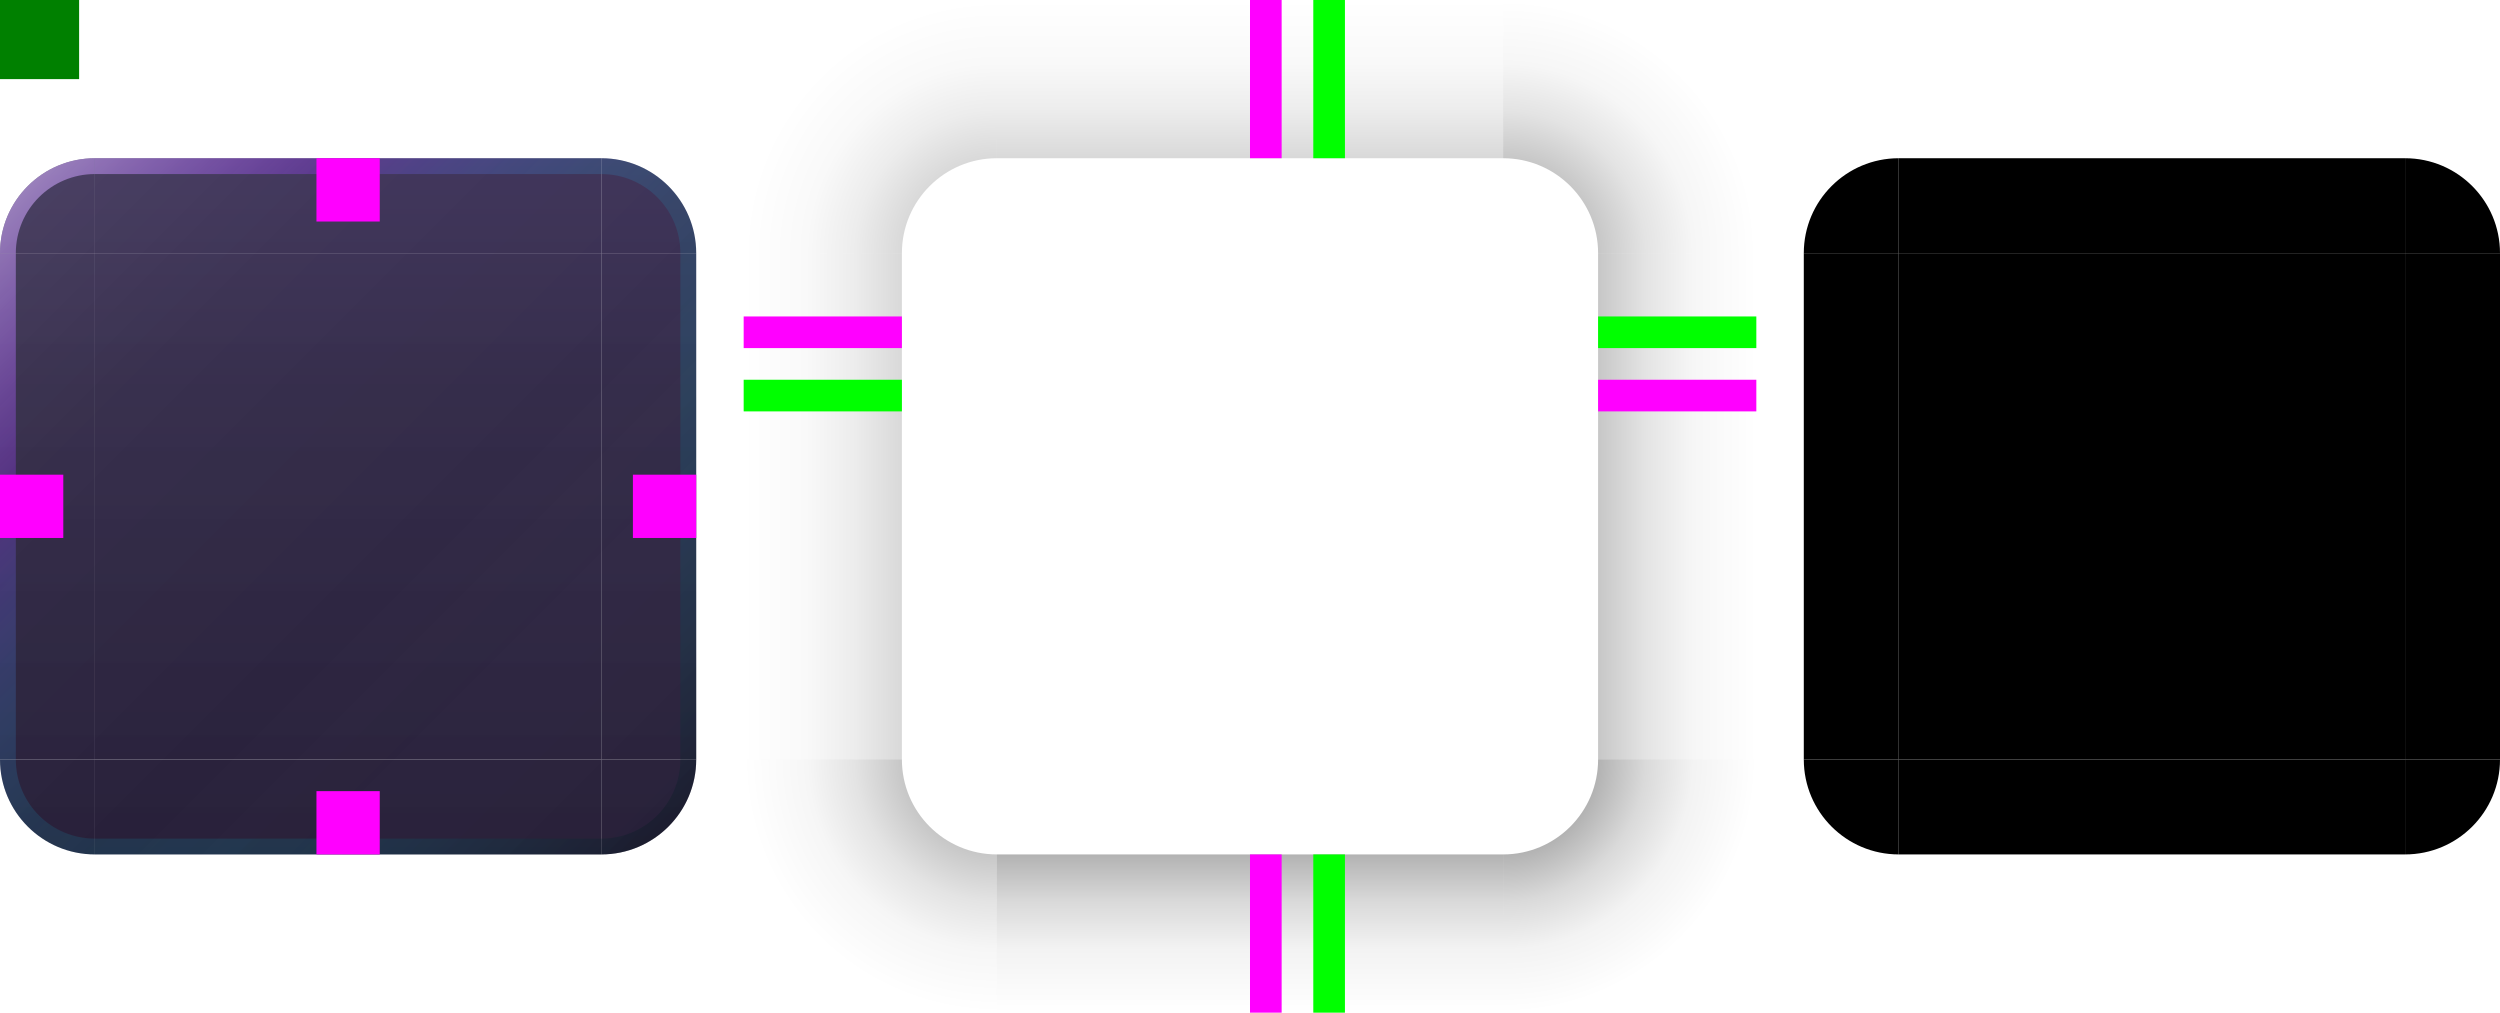
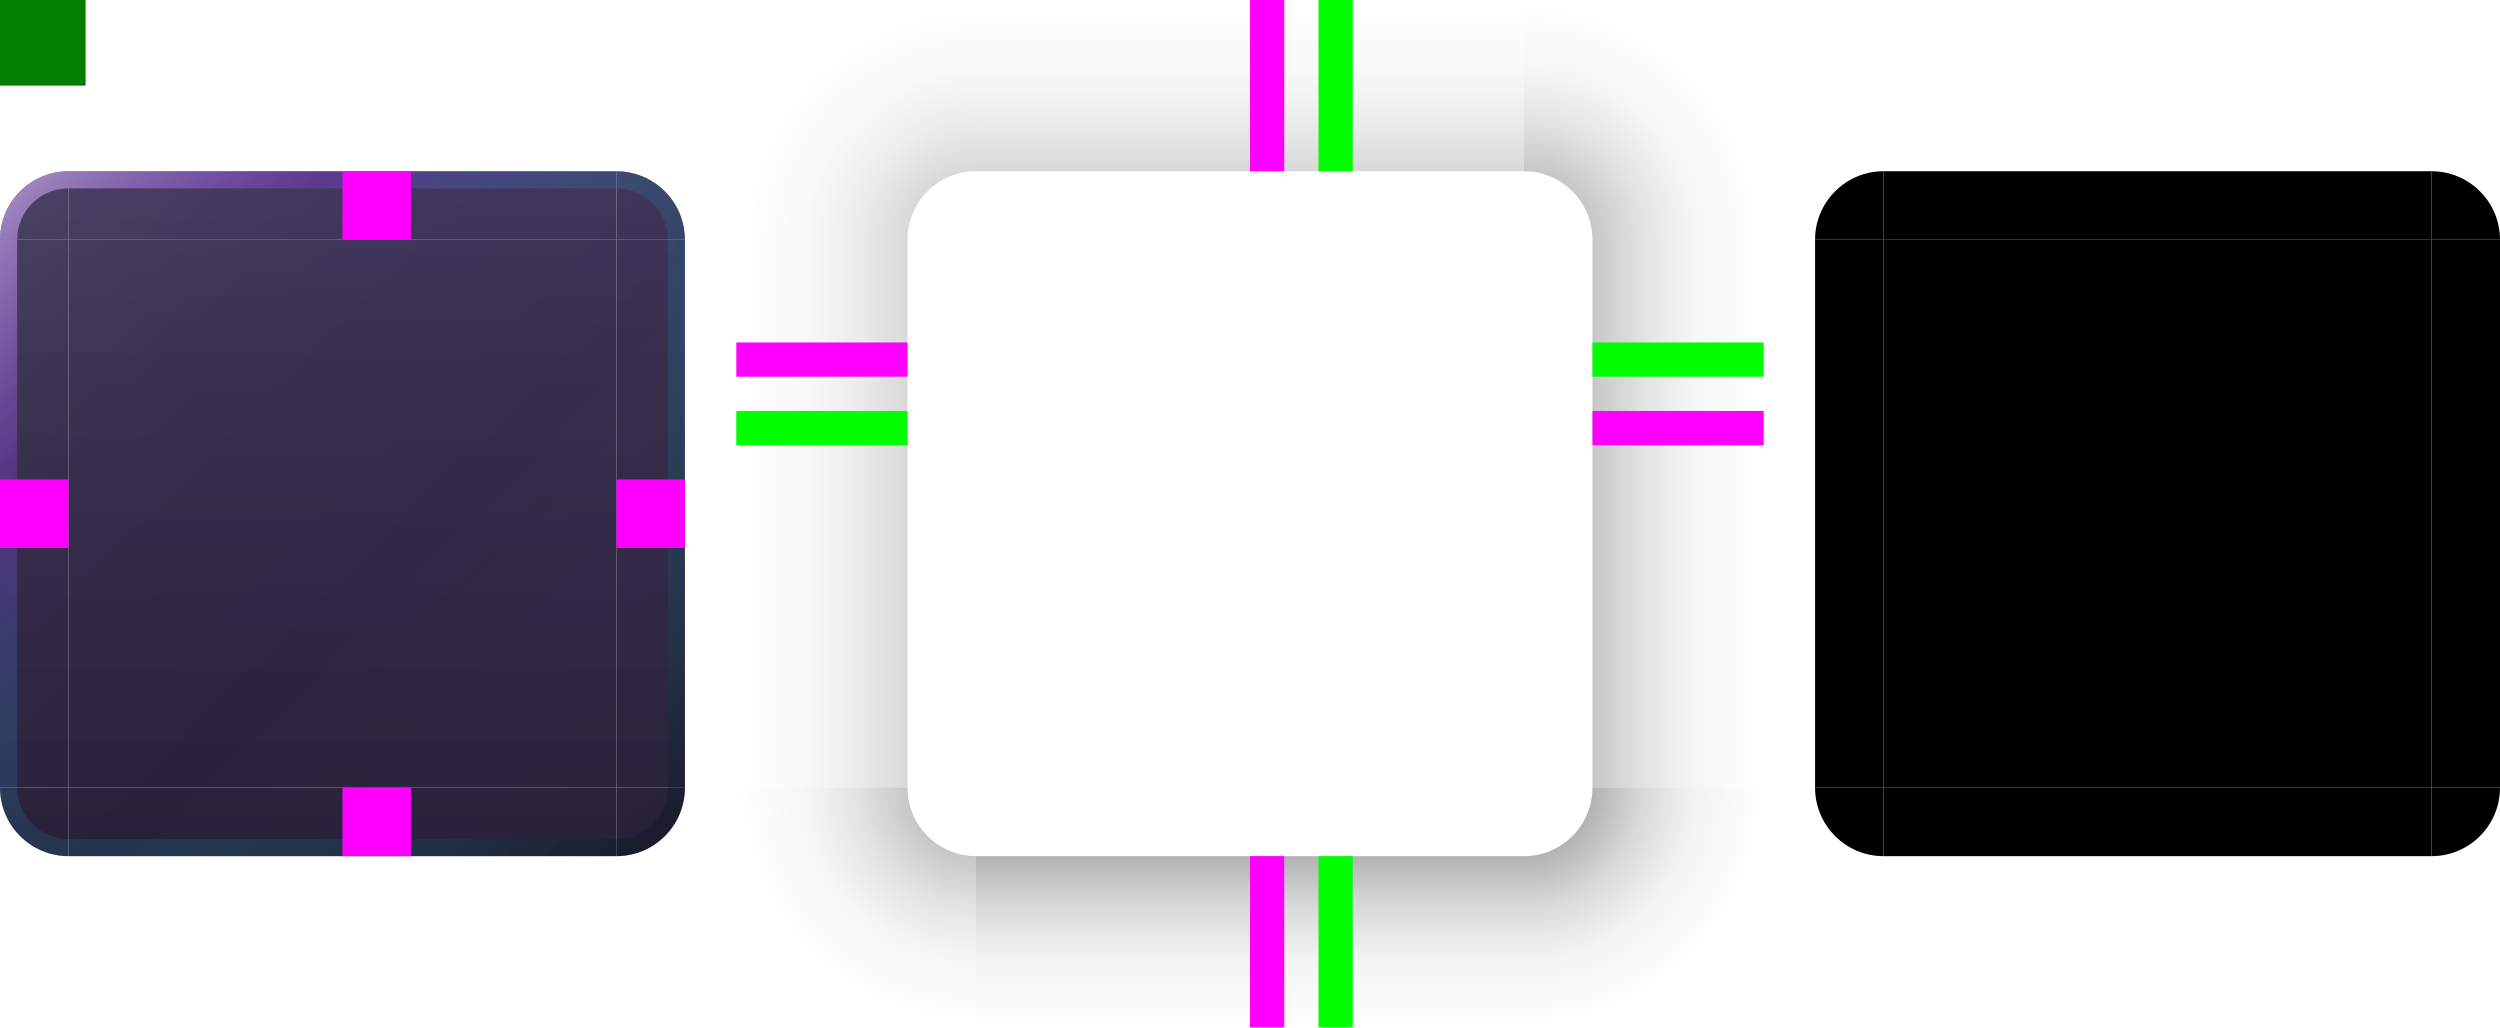
- <svg xmlns="http://www.w3.org/2000/svg" version="1.1" width="158" height="64" viewBox="0 0 158 64">
+ <svg xmlns="http://www.w3.org/2000/svg" version="1.1" width="146" height="60" viewBox="0 0 146 60">
  <defs>
-     <linearGradient id="nx-fill" gradientUnits="userSpaceOnUse" x1="0" y1="10" x2="0" y2="54">
+     <linearGradient id="nx-fill" gradientUnits="userSpaceOnUse" x1="0" y1="10" x2="0" y2="50">
      <stop offset="0.0" stop-color="#2a1e48" stop-opacity="0.9" />
      <stop offset="0.34" stop-color="#1f1637" stop-opacity="0.905" />
      <stop offset="1.0" stop-color="#170f2a" stop-opacity="0.93" />
    </linearGradient>
-     <linearGradient id="nx-sheen" gradientUnits="userSpaceOnUse" x1="0" y1="10" x2="44" y2="54">
+     <linearGradient id="nx-sheen" gradientUnits="userSpaceOnUse" x1="0" y1="10" x2="40" y2="50">
      <stop offset="0.0" stop-color="#ffffff" stop-opacity="0.07" />
      <stop offset="0.26" stop-color="#ffffff" stop-opacity="0.02" />
      <stop offset="0.58" stop-color="#ffffff" stop-opacity="0.0" />
      <stop offset="1.0" stop-color="#000000" stop-opacity="0.045" />
    </linearGradient>
-     <linearGradient id="nx-edge-lit" gradientUnits="userSpaceOnUse" x1="0" y1="10" x2="44" y2="54">
+     <linearGradient id="nx-edge-lit" gradientUnits="userSpaceOnUse" x1="0" y1="10" x2="40" y2="50">
      <stop offset="0.0" stop-color="#e2c8ff" stop-opacity="0.62" />
      <stop offset="0.24" stop-color="#9a3cff" stop-opacity="0.3" />
      <stop offset="0.52" stop-color="#00e5ff" stop-opacity="0.1" />
      <stop offset="1.0" stop-color="#000000" stop-opacity="0.3" />
    </linearGradient>
    <linearGradient id="nx-sh-top" gradientUnits="userSpaceOnUse" x1="0" y1="10" x2="0" y2="0">
      <stop offset="0.0" stop-color="#000000" stop-opacity="0.15" />
      <stop offset="0.3" stop-color="#000000" stop-opacity="0.073" />
      <stop offset="0.6" stop-color="#000000" stop-opacity="0.024" />
      <stop offset="1.0" stop-color="#000000" stop-opacity="0.0" />
    </linearGradient>
-     <linearGradient id="nx-sh-bottom" gradientUnits="userSpaceOnUse" x1="0" y1="54" x2="0" y2="64">
+     <linearGradient id="nx-sh-bottom" gradientUnits="userSpaceOnUse" x1="0" y1="50" x2="0" y2="60">
      <stop offset="0.0" stop-color="#000000" stop-opacity="0.3" />
      <stop offset="0.3" stop-color="#000000" stop-opacity="0.147" />
      <stop offset="0.6" stop-color="#000000" stop-opacity="0.048" />
      <stop offset="1.0" stop-color="#000000" stop-opacity="0.0" />
    </linearGradient>
-     <linearGradient id="nx-sh-left" gradientUnits="userSpaceOnUse" x1="57" y1="0" x2="47" y2="0">
+     <linearGradient id="nx-sh-left" gradientUnits="userSpaceOnUse" x1="53" y1="0" x2="43" y2="0">
      <stop offset="0.0" stop-color="#000000" stop-opacity="0.15" />
      <stop offset="0.3" stop-color="#000000" stop-opacity="0.073" />
      <stop offset="0.6" stop-color="#000000" stop-opacity="0.024" />
      <stop offset="1.0" stop-color="#000000" stop-opacity="0.0" />
    </linearGradient>
-     <linearGradient id="nx-sh-right" gradientUnits="userSpaceOnUse" x1="101" y1="0" x2="111" y2="0">
+     <linearGradient id="nx-sh-right" gradientUnits="userSpaceOnUse" x1="93" y1="0" x2="103" y2="0">
      <stop offset="0.0" stop-color="#000000" stop-opacity="0.22" />
      <stop offset="0.3" stop-color="#000000" stop-opacity="0.108" />
      <stop offset="0.6" stop-color="#000000" stop-opacity="0.035" />
      <stop offset="1.0" stop-color="#000000" stop-opacity="0.0" />
    </linearGradient>
-     <radialGradient id="nx-shc-topleft" gradientUnits="userSpaceOnUse" cx="63" cy="16" r="16">
+     <radialGradient id="nx-shc-topleft" gradientUnits="userSpaceOnUse" cx="57" cy="14" r="14">
      <stop offset="0" stop-color="#000000" stop-opacity="0.15" />
-       <stop offset="0.375" stop-color="#000000" stop-opacity="0.15" />
-       <stop offset="0.562" stop-color="#000000" stop-opacity="0.073" />
-       <stop offset="0.75" stop-color="#000000" stop-opacity="0.024" />
+       <stop offset="0.286" stop-color="#000000" stop-opacity="0.15" />
+       <stop offset="0.5" stop-color="#000000" stop-opacity="0.073" />
+       <stop offset="0.714" stop-color="#000000" stop-opacity="0.024" />
      <stop offset="1.0" stop-color="#000000" stop-opacity="0.0" />
    </radialGradient>
-     <radialGradient id="nx-shc-topright" gradientUnits="userSpaceOnUse" cx="95" cy="16" r="16">
+     <radialGradient id="nx-shc-topright" gradientUnits="userSpaceOnUse" cx="89" cy="14" r="14">
      <stop offset="0" stop-color="#000000" stop-opacity="0.22" />
-       <stop offset="0.375" stop-color="#000000" stop-opacity="0.22" />
-       <stop offset="0.562" stop-color="#000000" stop-opacity="0.108" />
-       <stop offset="0.75" stop-color="#000000" stop-opacity="0.035" />
+       <stop offset="0.286" stop-color="#000000" stop-opacity="0.22" />
+       <stop offset="0.5" stop-color="#000000" stop-opacity="0.108" />
+       <stop offset="0.714" stop-color="#000000" stop-opacity="0.035" />
      <stop offset="1.0" stop-color="#000000" stop-opacity="0.0" />
    </radialGradient>
-     <radialGradient id="nx-shc-bottomleft" gradientUnits="userSpaceOnUse" cx="63" cy="48" r="16">
+     <radialGradient id="nx-shc-bottomleft" gradientUnits="userSpaceOnUse" cx="57" cy="46" r="14">
      <stop offset="0" stop-color="#000000" stop-opacity="0.22" />
-       <stop offset="0.375" stop-color="#000000" stop-opacity="0.22" />
-       <stop offset="0.562" stop-color="#000000" stop-opacity="0.108" />
-       <stop offset="0.75" stop-color="#000000" stop-opacity="0.035" />
+       <stop offset="0.286" stop-color="#000000" stop-opacity="0.22" />
+       <stop offset="0.5" stop-color="#000000" stop-opacity="0.108" />
+       <stop offset="0.714" stop-color="#000000" stop-opacity="0.035" />
      <stop offset="1.0" stop-color="#000000" stop-opacity="0.0" />
    </radialGradient>
-     <radialGradient id="nx-shc-bottomright" gradientUnits="userSpaceOnUse" cx="95" cy="48" r="16">
+     <radialGradient id="nx-shc-bottomright" gradientUnits="userSpaceOnUse" cx="89" cy="46" r="14">
      <stop offset="0" stop-color="#000000" stop-opacity="0.3" />
-       <stop offset="0.375" stop-color="#000000" stop-opacity="0.3" />
-       <stop offset="0.562" stop-color="#000000" stop-opacity="0.147" />
-       <stop offset="0.75" stop-color="#000000" stop-opacity="0.048" />
+       <stop offset="0.286" stop-color="#000000" stop-opacity="0.3" />
+       <stop offset="0.5" stop-color="#000000" stop-opacity="0.147" />
+       <stop offset="0.714" stop-color="#000000" stop-opacity="0.048" />
      <stop offset="1.0" stop-color="#000000" stop-opacity="0.0" />
    </radialGradient>
  </defs>
  <g id="topleft">
-     <path d="M 0,16 H 6 V 10 A 6,6 0 0 0 0,16 Z" fill="url(#nx-fill)" />
-     <path d="M 0,16 H 6 V 10 A 6,6 0 0 0 0,16 Z" fill="url(#nx-sheen)" />
-     <path d="M 6,10 A 6,6 0 0 0 0,16 H 1 A 5,5 0 0 1 6,11 Z" fill="url(#nx-edge-lit)" />
+     <path d="M 0,14 H 4 V 10 A 4,4 0 0 0 0,14 Z" fill="url(#nx-fill)" />
+     <path d="M 0,14 H 4 V 10 A 4,4 0 0 0 0,14 Z" fill="url(#nx-sheen)" />
+     <path d="M 4,10 A 4,4 0 0 0 0,14 H 1 A 3,3 0 0 1 4,11 Z" fill="url(#nx-edge-lit)" />
  </g>
  <g id="top">
-     <rect x="6" y="10" width="32" height="6" fill="url(#nx-fill)" />
-     <rect x="6" y="10" width="32" height="6" fill="url(#nx-sheen)" />
-     <rect x="6" y="10" width="32" height="1" fill="url(#nx-edge-lit)" />
+     <rect x="4" y="10" width="32" height="4" fill="url(#nx-fill)" />
+     <rect x="4" y="10" width="32" height="4" fill="url(#nx-sheen)" />
+     <rect x="4" y="10" width="32" height="1" fill="url(#nx-edge-lit)" />
  </g>
  <g id="topright">
-     <path d="M 38,10 V 16 H 44 A 6,6 0 0 0 38,10 Z" fill="url(#nx-fill)" />
-     <path d="M 38,10 V 16 H 44 A 6,6 0 0 0 38,10 Z" fill="url(#nx-sheen)" />
-     <path d="M 44,16 A 6,6 0 0 0 38,10 V 11 A 5,5 0 0 1 43,16 Z" fill="url(#nx-edge-lit)" />
+     <path d="M 36,10 V 14 H 40 A 4,4 0 0 0 36,10 Z" fill="url(#nx-fill)" />
+     <path d="M 36,10 V 14 H 40 A 4,4 0 0 0 36,10 Z" fill="url(#nx-sheen)" />
+     <path d="M 40,14 A 4,4 0 0 0 36,10 V 11 A 3,3 0 0 1 39,14 Z" fill="url(#nx-edge-lit)" />
  </g>
  <g id="left">
-     <rect x="0" y="16" width="6" height="32" fill="url(#nx-fill)" />
-     <rect x="0" y="16" width="6" height="32" fill="url(#nx-sheen)" />
-     <rect x="0" y="16" width="1" height="32" fill="url(#nx-edge-lit)" />
+     <rect x="0" y="14" width="4" height="32" fill="url(#nx-fill)" />
+     <rect x="0" y="14" width="4" height="32" fill="url(#nx-sheen)" />
+     <rect x="0" y="14" width="1" height="32" fill="url(#nx-edge-lit)" />
  </g>
  <g id="center">
-     <rect x="6" y="16" width="32" height="32" fill="url(#nx-fill)" />
-     <rect x="6" y="16" width="32" height="32" fill="url(#nx-sheen)" />
+     <rect x="4" y="14" width="32" height="32" fill="url(#nx-fill)" />
+     <rect x="4" y="14" width="32" height="32" fill="url(#nx-sheen)" />
  </g>
  <g id="right">
-     <rect x="38" y="16" width="6" height="32" fill="url(#nx-fill)" />
-     <rect x="38" y="16" width="6" height="32" fill="url(#nx-sheen)" />
-     <rect x="43" y="16" width="1" height="32" fill="url(#nx-edge-lit)" />
+     <rect x="36" y="14" width="4" height="32" fill="url(#nx-fill)" />
+     <rect x="36" y="14" width="4" height="32" fill="url(#nx-sheen)" />
+     <rect x="39" y="14" width="1" height="32" fill="url(#nx-edge-lit)" />
  </g>
  <g id="bottomleft">
-     <path d="M 6,54 V 48 H 0 A 6,6 0 0 0 6,54 Z" fill="url(#nx-fill)" />
-     <path d="M 6,54 V 48 H 0 A 6,6 0 0 0 6,54 Z" fill="url(#nx-sheen)" />
-     <path d="M 0,48 A 6,6 0 0 0 6,54 V 53 A 5,5 0 0 1 1,48 Z" fill="url(#nx-edge-lit)" />
+     <path d="M 4,50 V 46 H 0 A 4,4 0 0 0 4,50 Z" fill="url(#nx-fill)" />
+     <path d="M 4,50 V 46 H 0 A 4,4 0 0 0 4,50 Z" fill="url(#nx-sheen)" />
+     <path d="M 0,46 A 4,4 0 0 0 4,50 V 49 A 3,3 0 0 1 1,46 Z" fill="url(#nx-edge-lit)" />
  </g>
  <g id="bottom">
-     <rect x="6" y="48" width="32" height="6" fill="url(#nx-fill)" />
-     <rect x="6" y="48" width="32" height="6" fill="url(#nx-sheen)" />
-     <rect x="6" y="53" width="32" height="1" fill="url(#nx-edge-lit)" />
+     <rect x="4" y="46" width="32" height="4" fill="url(#nx-fill)" />
+     <rect x="4" y="46" width="32" height="4" fill="url(#nx-sheen)" />
+     <rect x="4" y="49" width="32" height="1" fill="url(#nx-edge-lit)" />
  </g>
  <g id="bottomright">
-     <path d="M 38,54 V 48 H 44 A 6,6 0 0 1 38,54 Z" fill="url(#nx-fill)" />
-     <path d="M 38,54 V 48 H 44 A 6,6 0 0 1 38,54 Z" fill="url(#nx-sheen)" />
-     <path d="M 44,48 A 6,6 0 0 1 38,54 V 53 A 5,5 0 0 0 43,48 Z" fill="url(#nx-edge-lit)" />
+     <path d="M 36,50 V 46 H 40 A 4,4 0 0 1 36,50 Z" fill="url(#nx-fill)" />
+     <path d="M 36,50 V 46 H 40 A 4,4 0 0 1 36,50 Z" fill="url(#nx-sheen)" />
+     <path d="M 40,46 A 4,4 0 0 1 36,50 V 49 A 3,3 0 0 0 39,46 Z" fill="url(#nx-edge-lit)" />
  </g>
  <rect id="hint-stretch-borders" x="0" y="0" width="5" height="5" fill="#008000" />
  <rect id="hint-top-margin" x="20" y="10" width="4" height="4" fill="#ff00ff" />
-   <rect id="hint-bottom-margin" x="20" y="50" width="4" height="4" fill="#ff00ff" />
-   <rect id="hint-left-margin" x="0" y="30" width="4" height="4" fill="#ff00ff" />
-   <rect id="hint-right-margin" x="40" y="30" width="4" height="4" fill="#ff00ff" />
+   <rect id="hint-bottom-margin" x="20" y="46" width="4" height="4" fill="#ff00ff" />
+   <rect id="hint-left-margin" x="0" y="28" width="4" height="4" fill="#ff00ff" />
+   <rect id="hint-right-margin" x="36" y="28" width="4" height="4" fill="#ff00ff" />
  <rect id="hint-top-inset" x="20" y="10" width="4" height="0" fill="#00ff00" />
-   <rect id="hint-bottom-inset" x="20" y="54" width="4" height="0" fill="#00ff00" />
-   <rect id="hint-left-inset" x="0" y="30" width="0" height="4" fill="#00ff00" />
-   <rect id="hint-right-inset" x="44" y="30" width="0" height="4" fill="#00ff00" />
-   <path id="mask-topleft" d="M 114,16 H 120 V 10 A 6,6 0 0 0 114,16 Z" fill="#000000" />
-   <rect id="mask-top" x="120" y="10" width="32" height="6" fill="#000000" />
-   <path id="mask-topright" d="M 152,10 V 16 H 158 A 6,6 0 0 0 152,10 Z" fill="#000000" />
-   <rect id="mask-left" x="114" y="16" width="6" height="32" fill="#000000" />
-   <rect id="mask-center" x="120" y="16" width="32" height="32" fill="#000000" />
-   <rect id="mask-right" x="152" y="16" width="6" height="32" fill="#000000" />
-   <path id="mask-bottomleft" d="M 120,54 V 48 H 114 A 6,6 0 0 0 120,54 Z" fill="#000000" />
-   <rect id="mask-bottom" x="120" y="48" width="32" height="6" fill="#000000" />
-   <path id="mask-bottomright" d="M 152,54 V 48 H 158 A 6,6 0 0 1 152,54 Z" fill="#000000" />
+   <rect id="hint-bottom-inset" x="20" y="50" width="4" height="0" fill="#00ff00" />
+   <rect id="hint-left-inset" x="0" y="28" width="0" height="4" fill="#00ff00" />
+   <rect id="hint-right-inset" x="40" y="28" width="0" height="4" fill="#00ff00" />
+   <path id="mask-topleft" d="M 106,14 H 110 V 10 A 4,4 0 0 0 106,14 Z" fill="#000000" />
+   <rect id="mask-top" x="110" y="10" width="32" height="4" fill="#000000" />
+   <path id="mask-topright" d="M 142,10 V 14 H 146 A 4,4 0 0 0 142,10 Z" fill="#000000" />
+   <rect id="mask-left" x="106" y="14" width="4" height="32" fill="#000000" />
+   <rect id="mask-center" x="110" y="14" width="32" height="32" fill="#000000" />
+   <rect id="mask-right" x="142" y="14" width="4" height="32" fill="#000000" />
+   <path id="mask-bottomleft" d="M 110,50 V 46 H 106 A 4,4 0 0 0 110,50 Z" fill="#000000" />
+   <rect id="mask-bottom" x="110" y="46" width="32" height="4" fill="#000000" />
+   <path id="mask-bottomright" d="M 142,50 V 46 H 146 A 4,4 0 0 1 142,50 Z" fill="#000000" />
  <g id="shadow-topleft">
-     <path d="M 63,10 A 6,6 0 0 0 57,16 H 47 V 0 H 63 Z" fill="url(#nx-shc-topleft)" />
-     <path d="M 57,16 H 63 V 10 A 6,6 0 0 0 57,16 Z" fill="#000000" fill-opacity="0.001" />
+     <path d="M 57,10 A 4,4 0 0 0 53,14 H 43 V 0 H 57 Z" fill="url(#nx-shc-topleft)" />
+     <path d="M 53,14 H 57 V 10 A 4,4 0 0 0 53,14 Z" fill="#000000" fill-opacity="0.001" />
  </g>
  <g id="shadow-top">
-     <rect x="63" y="0" width="32" height="10" fill="url(#nx-sh-top)" />
-     <rect x="63" y="10" width="32" height="6" fill="#000000" fill-opacity="0.001" />
+     <rect x="57" y="0" width="32" height="10" fill="url(#nx-sh-top)" />
+     <rect x="57" y="10" width="32" height="4" fill="#000000" fill-opacity="0.001" />
  </g>
  <g id="shadow-topright">
-     <path d="M 95,10 A 6,6 0 0 1 101,16 H 111 V 0 H 95 Z" fill="url(#nx-shc-topright)" />
-     <path d="M 95,10 V 16 H 101 A 6,6 0 0 0 95,10 Z" fill="#000000" fill-opacity="0.001" />
+     <path d="M 89,10 A 4,4 0 0 1 93,14 H 103 V 0 H 89 Z" fill="url(#nx-shc-topright)" />
+     <path d="M 89,10 V 14 H 93 A 4,4 0 0 0 89,10 Z" fill="#000000" fill-opacity="0.001" />
  </g>
  <g id="shadow-left">
-     <rect x="47" y="16" width="10" height="32" fill="url(#nx-sh-left)" />
-     <rect x="57" y="16" width="6" height="32" fill="#000000" fill-opacity="0.001" />
+     <rect x="43" y="14" width="10" height="32" fill="url(#nx-sh-left)" />
+     <rect x="53" y="14" width="4" height="32" fill="#000000" fill-opacity="0.001" />
  </g>
  <g id="shadow-center">
-     <rect x="63" y="16" width="32" height="32" fill="#000000" fill-opacity="0.001" />
+     <rect x="57" y="14" width="32" height="32" fill="#000000" fill-opacity="0.001" />
  </g>
  <g id="shadow-right">
-     <rect x="101" y="16" width="10" height="32" fill="url(#nx-sh-right)" />
-     <rect x="95" y="16" width="6" height="32" fill="#000000" fill-opacity="0.001" />
+     <rect x="93" y="14" width="10" height="32" fill="url(#nx-sh-right)" />
+     <rect x="89" y="14" width="4" height="32" fill="#000000" fill-opacity="0.001" />
  </g>
  <g id="shadow-bottomleft">
-     <path d="M 57,48 A 6,6 0 0 0 63,54 V 64 H 47 V 48 Z" fill="url(#nx-shc-bottomleft)" />
-     <path d="M 63,54 V 48 H 57 A 6,6 0 0 0 63,54 Z" fill="#000000" fill-opacity="0.001" />
+     <path d="M 53,46 A 4,4 0 0 0 57,50 V 60 H 43 V 46 Z" fill="url(#nx-shc-bottomleft)" />
+     <path d="M 57,50 V 46 H 53 A 4,4 0 0 0 57,50 Z" fill="#000000" fill-opacity="0.001" />
  </g>
  <g id="shadow-bottom">
-     <rect x="63" y="54" width="32" height="10" fill="url(#nx-sh-bottom)" />
-     <rect x="63" y="48" width="32" height="6" fill="#000000" fill-opacity="0.001" />
+     <rect x="57" y="50" width="32" height="10" fill="url(#nx-sh-bottom)" />
+     <rect x="57" y="46" width="32" height="4" fill="#000000" fill-opacity="0.001" />
  </g>
  <g id="shadow-bottomright">
-     <path d="M 101,48 A 6,6 0 0 1 95,54 V 64 H 111 V 48 Z" fill="url(#nx-shc-bottomright)" />
-     <path d="M 95,54 V 48 H 101 A 6,6 0 0 1 95,54 Z" fill="#000000" fill-opacity="0.001" />
+     <path d="M 93,46 A 4,4 0 0 1 89,50 V 60 H 103 V 46 Z" fill="url(#nx-shc-bottomright)" />
+     <path d="M 89,50 V 46 H 93 A 4,4 0 0 1 89,50 Z" fill="#000000" fill-opacity="0.001" />
  </g>
-   <rect id="shadow-hint-top-margin" x="79" y="0" width="2" height="10" fill="#ff00ff" />
-   <rect id="shadow-hint-bottom-margin" x="79" y="54" width="2" height="10" fill="#ff00ff" />
-   <rect id="shadow-hint-left-margin" x="47" y="20" width="10" height="2" fill="#ff00ff" />
-   <rect id="shadow-hint-right-margin" x="101" y="24" width="10" height="2" fill="#ff00ff" />
-   <rect id="shadow-hint-top-inset" x="83" y="0" width="2" height="10" fill="#00ff00" />
-   <rect id="shadow-hint-bottom-inset" x="83" y="54" width="2" height="10" fill="#00ff00" />
-   <rect id="shadow-hint-left-inset" x="47" y="24" width="10" height="2" fill="#00ff00" />
-   <rect id="shadow-hint-right-inset" x="101" y="20" width="10" height="2" fill="#00ff00" />
+   <rect id="shadow-hint-top-margin" x="73" y="0" width="2" height="10" fill="#ff00ff" />
+   <rect id="shadow-hint-bottom-margin" x="73" y="50" width="2" height="10" fill="#ff00ff" />
+   <rect id="shadow-hint-left-margin" x="43" y="20" width="10" height="2" fill="#ff00ff" />
+   <rect id="shadow-hint-right-margin" x="93" y="24" width="10" height="2" fill="#ff00ff" />
+   <rect id="shadow-hint-top-inset" x="77" y="0" width="2" height="10" fill="#00ff00" />
+   <rect id="shadow-hint-bottom-inset" x="77" y="50" width="2" height="10" fill="#00ff00" />
+   <rect id="shadow-hint-left-inset" x="43" y="24" width="10" height="2" fill="#00ff00" />
+   <rect id="shadow-hint-right-inset" x="93" y="20" width="10" height="2" fill="#00ff00" />
</svg>
